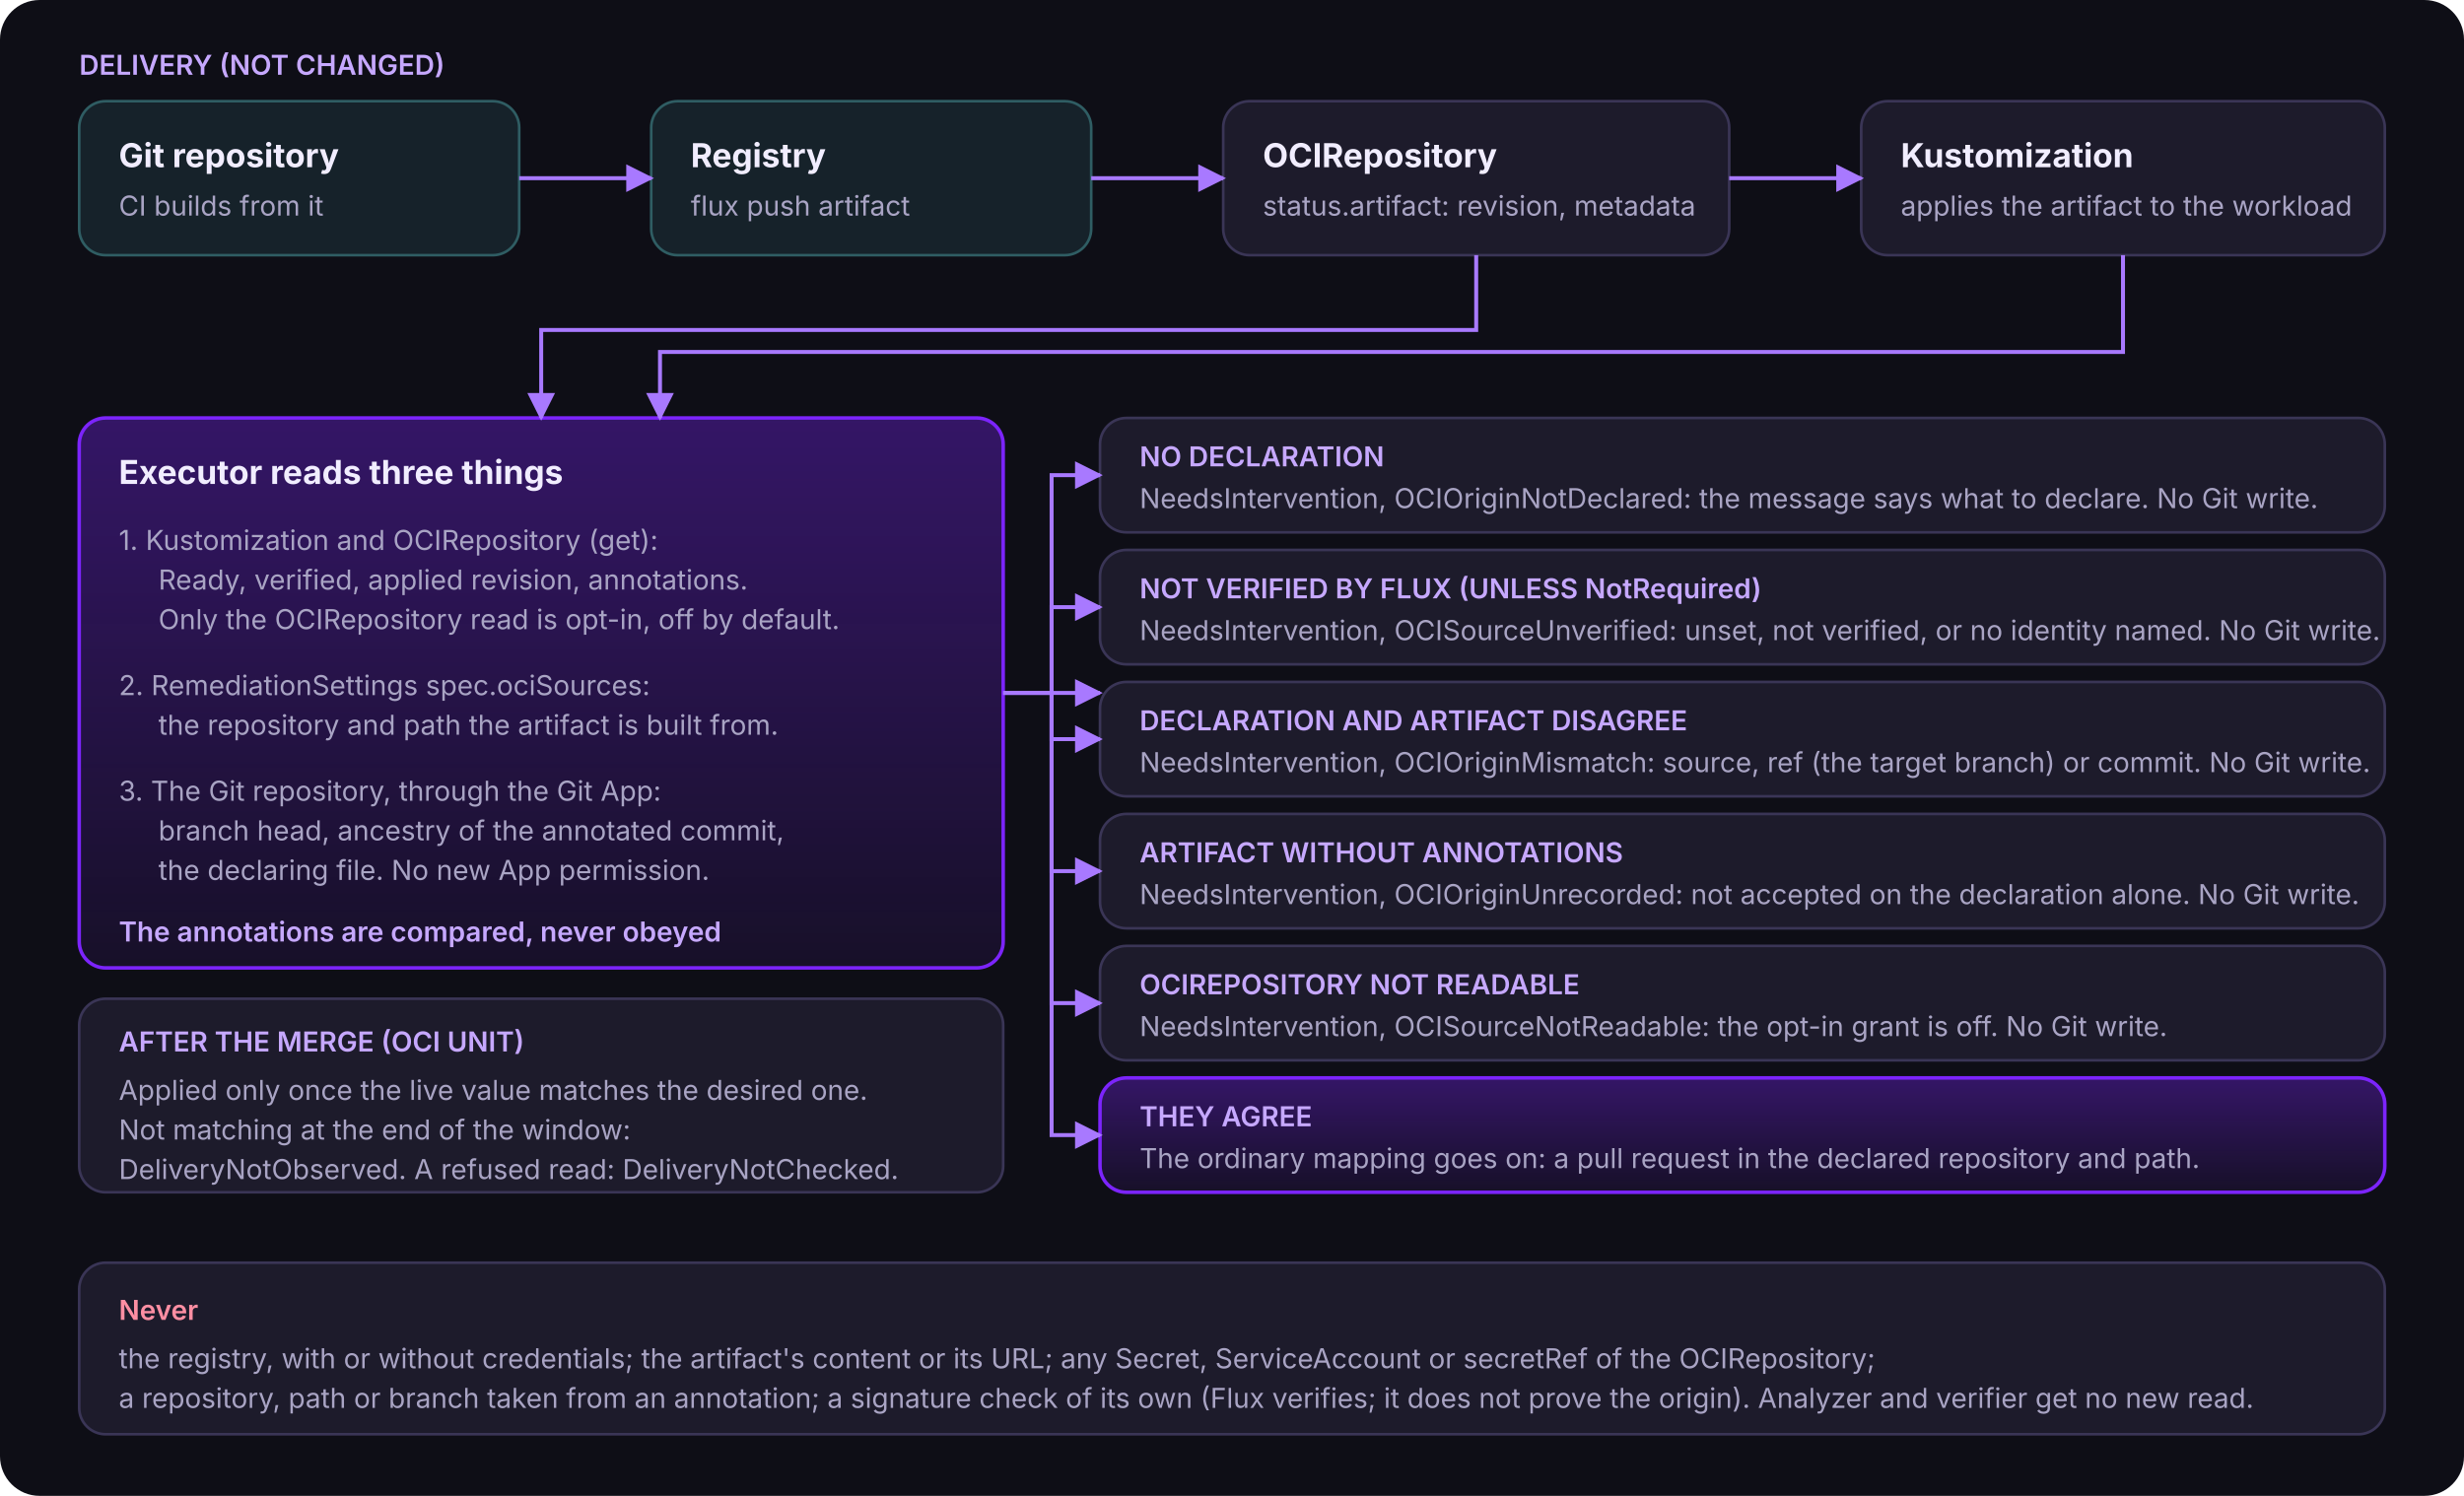
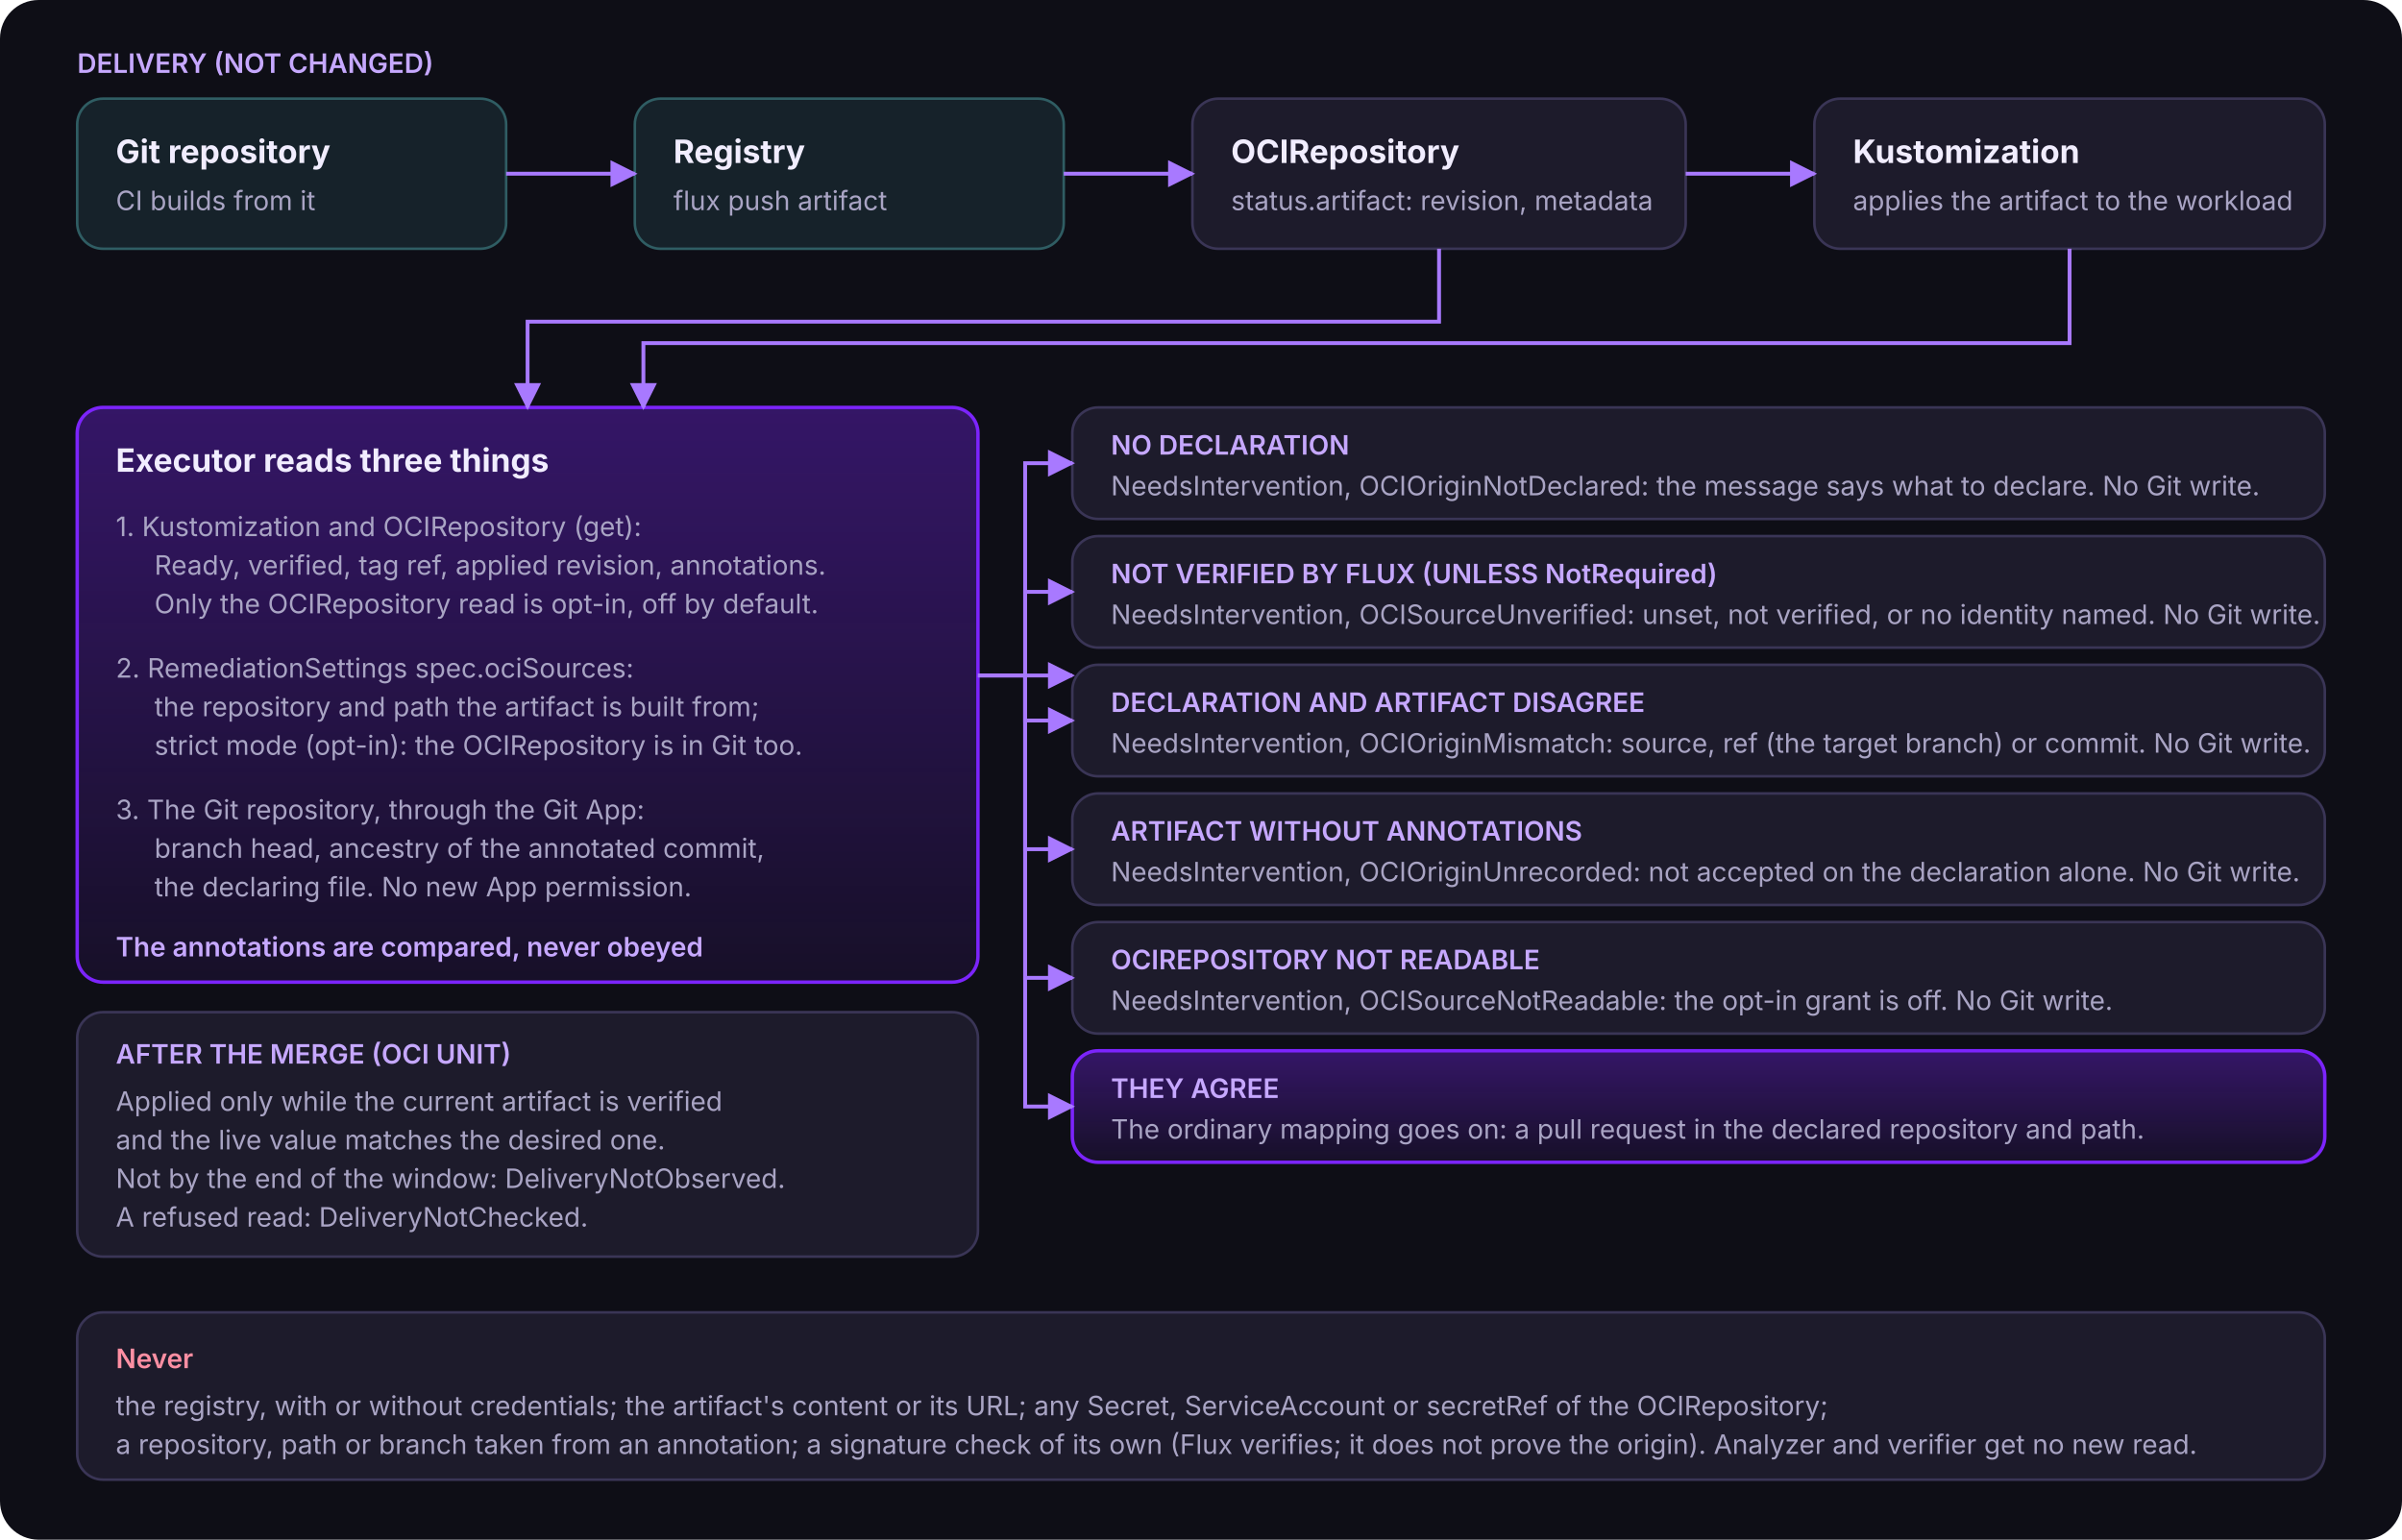
- <svg xmlns="http://www.w3.org/2000/svg" viewBox="0 0 1120 680" role="img" aria-labelledby="t d" font-family="Inter, 'Segoe UI', system-ui, -apple-system, sans-serif">
+ <svg xmlns="http://www.w3.org/2000/svg" viewBox="0 0 1120 718" role="img" aria-labelledby="t d" font-family="Inter, 'Segoe UI', system-ui, -apple-system, sans-serif">
  <defs>
    <marker id="a" viewBox="0 0 10 10" refX="9" refY="5" markerWidth="7" markerHeight="7" orient="auto-start-reverse">
      <path d="M0 0 10 5 0 10z" fill="#a879ff" />
    </marker>
    <linearGradient id="glow" x1="0" y1="0" x2="0" y2="1">
      <stop offset="0" stop-color="#7c24fc" stop-opacity=".35" />
      <stop offset="1" stop-color="#7c24fc" stop-opacity=".08" />
    </linearGradient>
    <style>
      .box{fill:#1d1b2b;stroke:#3a3556;stroke-width:1.2}
      .key{fill:url(#glow);stroke:#7c24fc;stroke-width:1.6}
      .ext{fill:#16222a;stroke:#2f5d63;stroke-width:1.2}
      .h{fill:#f1edff;font-size:15px;font-weight:650}
      .s{fill:#a9a4c4;font-size:12.5px}
      .f{stroke:#a879ff;stroke-width:1.8;fill:none}
      .d{stroke:#6f6a90;stroke-width:1.4;fill:none;stroke-dasharray:5 4}
      .no{fill:#ff8fa3;font-size:12.5px;font-weight:600}
      .tag{fill:#c6a8ff;font-size:12.5px;font-weight:600}
    </style>
  </defs>
-   <rect width="1120" height="680" rx="18" fill="#0e0e16" />
+   <rect width="1120" height="718" rx="18" fill="#0e0e16" />
  <text class="tag" x="36" y="34">DELIVERY (NOT CHANGED)</text>
  <rect class="ext" x="36" y="46" width="200" height="70" rx="12" />
  <text class="h" x="54" y="76">Git repository</text>
  <text class="s" x="54" y="98">CI builds from it</text>
  <rect class="ext" x="296" y="46" width="200" height="70" rx="12" />
  <text class="h" x="314" y="76">Registry</text>
  <text class="s" x="314" y="98">flux push artifact</text>
  <rect class="box" x="556" y="46" width="230" height="70" rx="12" />
  <text class="h" x="574" y="76">OCIRepository</text>
  <text class="s" x="574" y="98">status.artifact: revision, metadata</text>
  <rect class="box" x="846" y="46" width="238" height="70" rx="12" />
  <text class="h" x="864" y="76">Kustomization</text>
  <text class="s" x="864" y="98">applies the artifact to the workload</text>
  <path class="f" d="M236 81H296" marker-end="url(#a)" />
  <path class="f" d="M496 81H556" marker-end="url(#a)" />
  <path class="f" d="M786 81H846" marker-end="url(#a)" />
-   <rect class="key" x="36" y="190" width="420" height="250" rx="12" />
+   <rect class="key" x="36" y="190" width="420" height="268" rx="12" />
  <text class="h" x="54" y="220">Executor reads three things</text>
  <text class="s" x="54" y="250">1. Kustomization and OCIRepository (get):</text>
-   <text class="s" x="72" y="268">Ready, verified, applied revision, annotations.</text>
+   <text class="s" x="72" y="268">Ready, verified, tag ref, applied revision, annotations.</text>
  <text class="s" x="72" y="286">Only the OCIRepository read is opt-in, off by default.</text>
  <text class="s" x="54" y="316">2. RemediationSettings spec.ociSources:</text>
-   <text class="s" x="72" y="334">the repository and path the artifact is built from.</text>
-   <text class="s" x="54" y="364">3. The Git repository, through the Git App:</text>
-   <text class="s" x="72" y="382">branch head, ancestry of the annotated commit,</text>
-   <text class="s" x="72" y="400">the declaring file. No new App permission.</text>
-   <text class="tag" x="54" y="428">The annotations are compared, never obeyed</text>
+   <text class="s" x="72" y="334">the repository and path the artifact is built from;</text>
+   <text class="s" x="72" y="352">strict mode (opt-in): the OCIRepository is in Git too.</text>
+   <text class="s" x="54" y="382">3. The Git repository, through the Git App:</text>
+   <text class="s" x="72" y="400">branch head, ancestry of the annotated commit,</text>
+   <text class="s" x="72" y="418">the declaring file. No new App permission.</text>
+   <text class="tag" x="54" y="446">The annotations are compared, never obeyed</text>
  <path class="f" d="M671 116V150H246V190" marker-end="url(#a)" />
  <path class="f" d="M965 116V160H300V190" marker-end="url(#a)" />
  <path class="f" d="M456 315H500" marker-end="url(#a)" />
  <rect class="box" x="500" y="190" width="584" height="52" rx="12" />
  <text class="tag" x="518" y="212">NO DECLARATION</text>
  <text class="s" x="518" y="231">NeedsIntervention, OCIOriginNotDeclared: the message says what to declare. No Git write.</text>
  <rect class="box" x="500" y="250" width="584" height="52" rx="12" />
  <text class="tag" x="518" y="272">NOT VERIFIED BY FLUX (UNLESS NotRequired)</text>
  <text class="s" x="518" y="291">NeedsIntervention, OCISourceUnverified: unset, not verified, or no identity named. No Git write.</text>
  <rect class="box" x="500" y="310" width="584" height="52" rx="12" />
  <text class="tag" x="518" y="332">DECLARATION AND ARTIFACT DISAGREE</text>
  <text class="s" x="518" y="351">NeedsIntervention, OCIOriginMismatch: source, ref (the target branch) or commit. No Git write.</text>
  <rect class="box" x="500" y="370" width="584" height="52" rx="12" />
  <text class="tag" x="518" y="392">ARTIFACT WITHOUT ANNOTATIONS</text>
  <text class="s" x="518" y="411">NeedsIntervention, OCIOriginUnrecorded: not accepted on the declaration alone. No Git write.</text>
  <rect class="box" x="500" y="430" width="584" height="52" rx="12" />
  <text class="tag" x="518" y="452">OCIREPOSITORY NOT READABLE</text>
  <text class="s" x="518" y="471">NeedsIntervention, OCISourceNotReadable: the opt-in grant is off. No Git write.</text>
  <rect class="key" x="500" y="490" width="584" height="52" rx="12" />
  <text class="tag" x="518" y="512">THEY AGREE</text>
  <text class="s" x="518" y="531">The ordinary mapping goes on: a pull request in the declared repository and path.</text>
  <path class="f" d="M478 315V216H500" marker-end="url(#a)" />
  <path class="f" d="M478 315V276H500" marker-end="url(#a)" />
  <path class="f" d="M478 315V336H500" marker-end="url(#a)" />
  <path class="f" d="M478 315V396H500" marker-end="url(#a)" />
  <path class="f" d="M478 315V456H500" marker-end="url(#a)" />
  <path class="f" d="M478 315V516H500" marker-end="url(#a)" />
  <path class="f" d="M456 315H478" />
-   <rect class="box" x="36" y="454" width="420" height="88" rx="12" />
-   <text class="tag" x="54" y="478">AFTER THE MERGE (OCI UNIT)</text>
-   <text class="s" x="54" y="500">Applied only once the live value matches the desired one.</text>
-   <text class="s" x="54" y="518">Not matching at the end of the window:</text>
-   <text class="s" x="54" y="536">DeliveryNotObserved. A refused read: DeliveryNotChecked.</text>
-   <rect class="box" x="36" y="574" width="1048" height="78" rx="12" />
-   <text class="no" x="54" y="600">Never</text>
-   <text class="s" x="54" y="622">the registry, with or without credentials; the artifact's content or its URL; any Secret, ServiceAccount or secretRef of the OCIRepository;</text>
-   <text class="s" x="54" y="640">a repository, path or branch taken from an annotation; a signature check of its own (Flux verifies; it does not prove the origin). Analyzer and verifier get no new read.</text>
+   <rect class="box" x="36" y="472" width="420" height="114" rx="12" />
+   <text class="tag" x="54" y="496">AFTER THE MERGE (OCI UNIT)</text>
+   <text class="s" x="54" y="518">Applied only while the current artifact is verified</text>
+   <text class="s" x="54" y="536">and the live value matches the desired one.</text>
+   <text class="s" x="54" y="554">Not by the end of the window: DeliveryNotObserved.</text>
+   <text class="s" x="54" y="572">A refused read: DeliveryNotChecked.</text>
+   <rect class="box" x="36" y="612" width="1048" height="78" rx="12" />
+   <text class="no" x="54" y="638">Never</text>
+   <text class="s" x="54" y="660">the registry, with or without credentials; the artifact's content or its URL; any Secret, ServiceAccount or secretRef of the OCIRepository;</text>
+   <text class="s" x="54" y="678">a repository, path or branch taken from an annotation; a signature check of its own (Flux verifies; it does not prove the origin). Analyzer and verifier get no new read.</text>
</svg>
